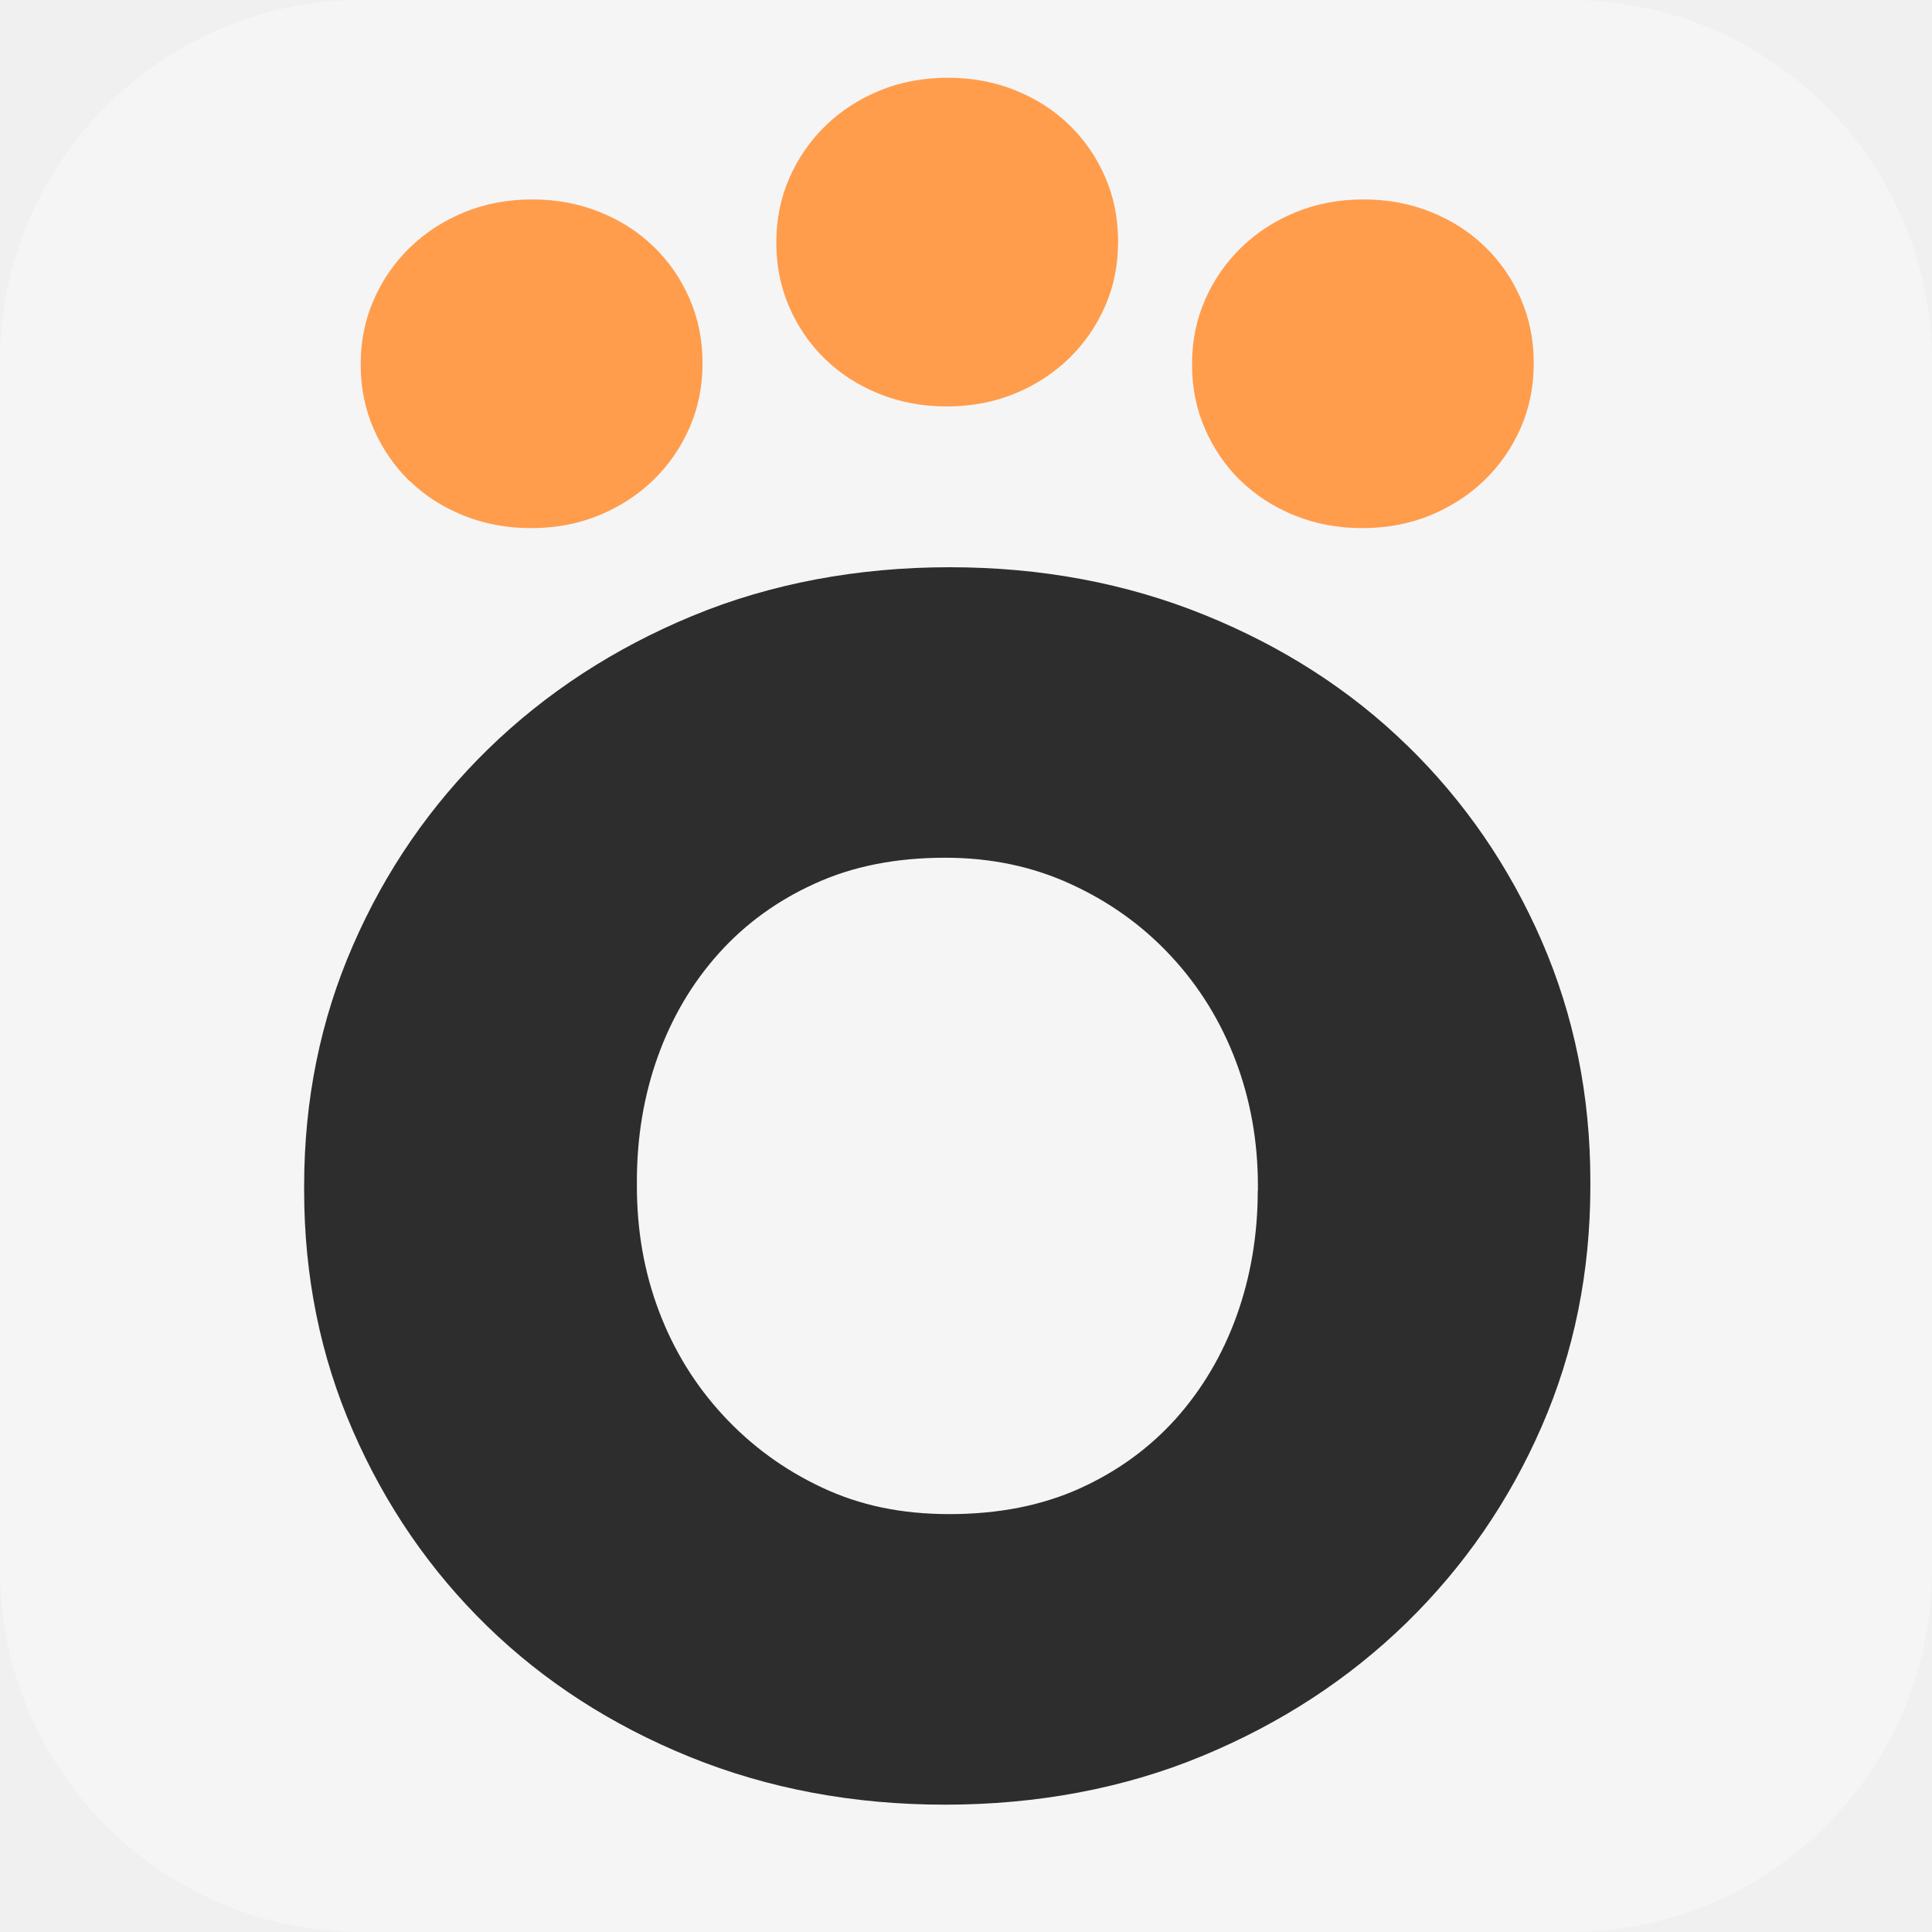
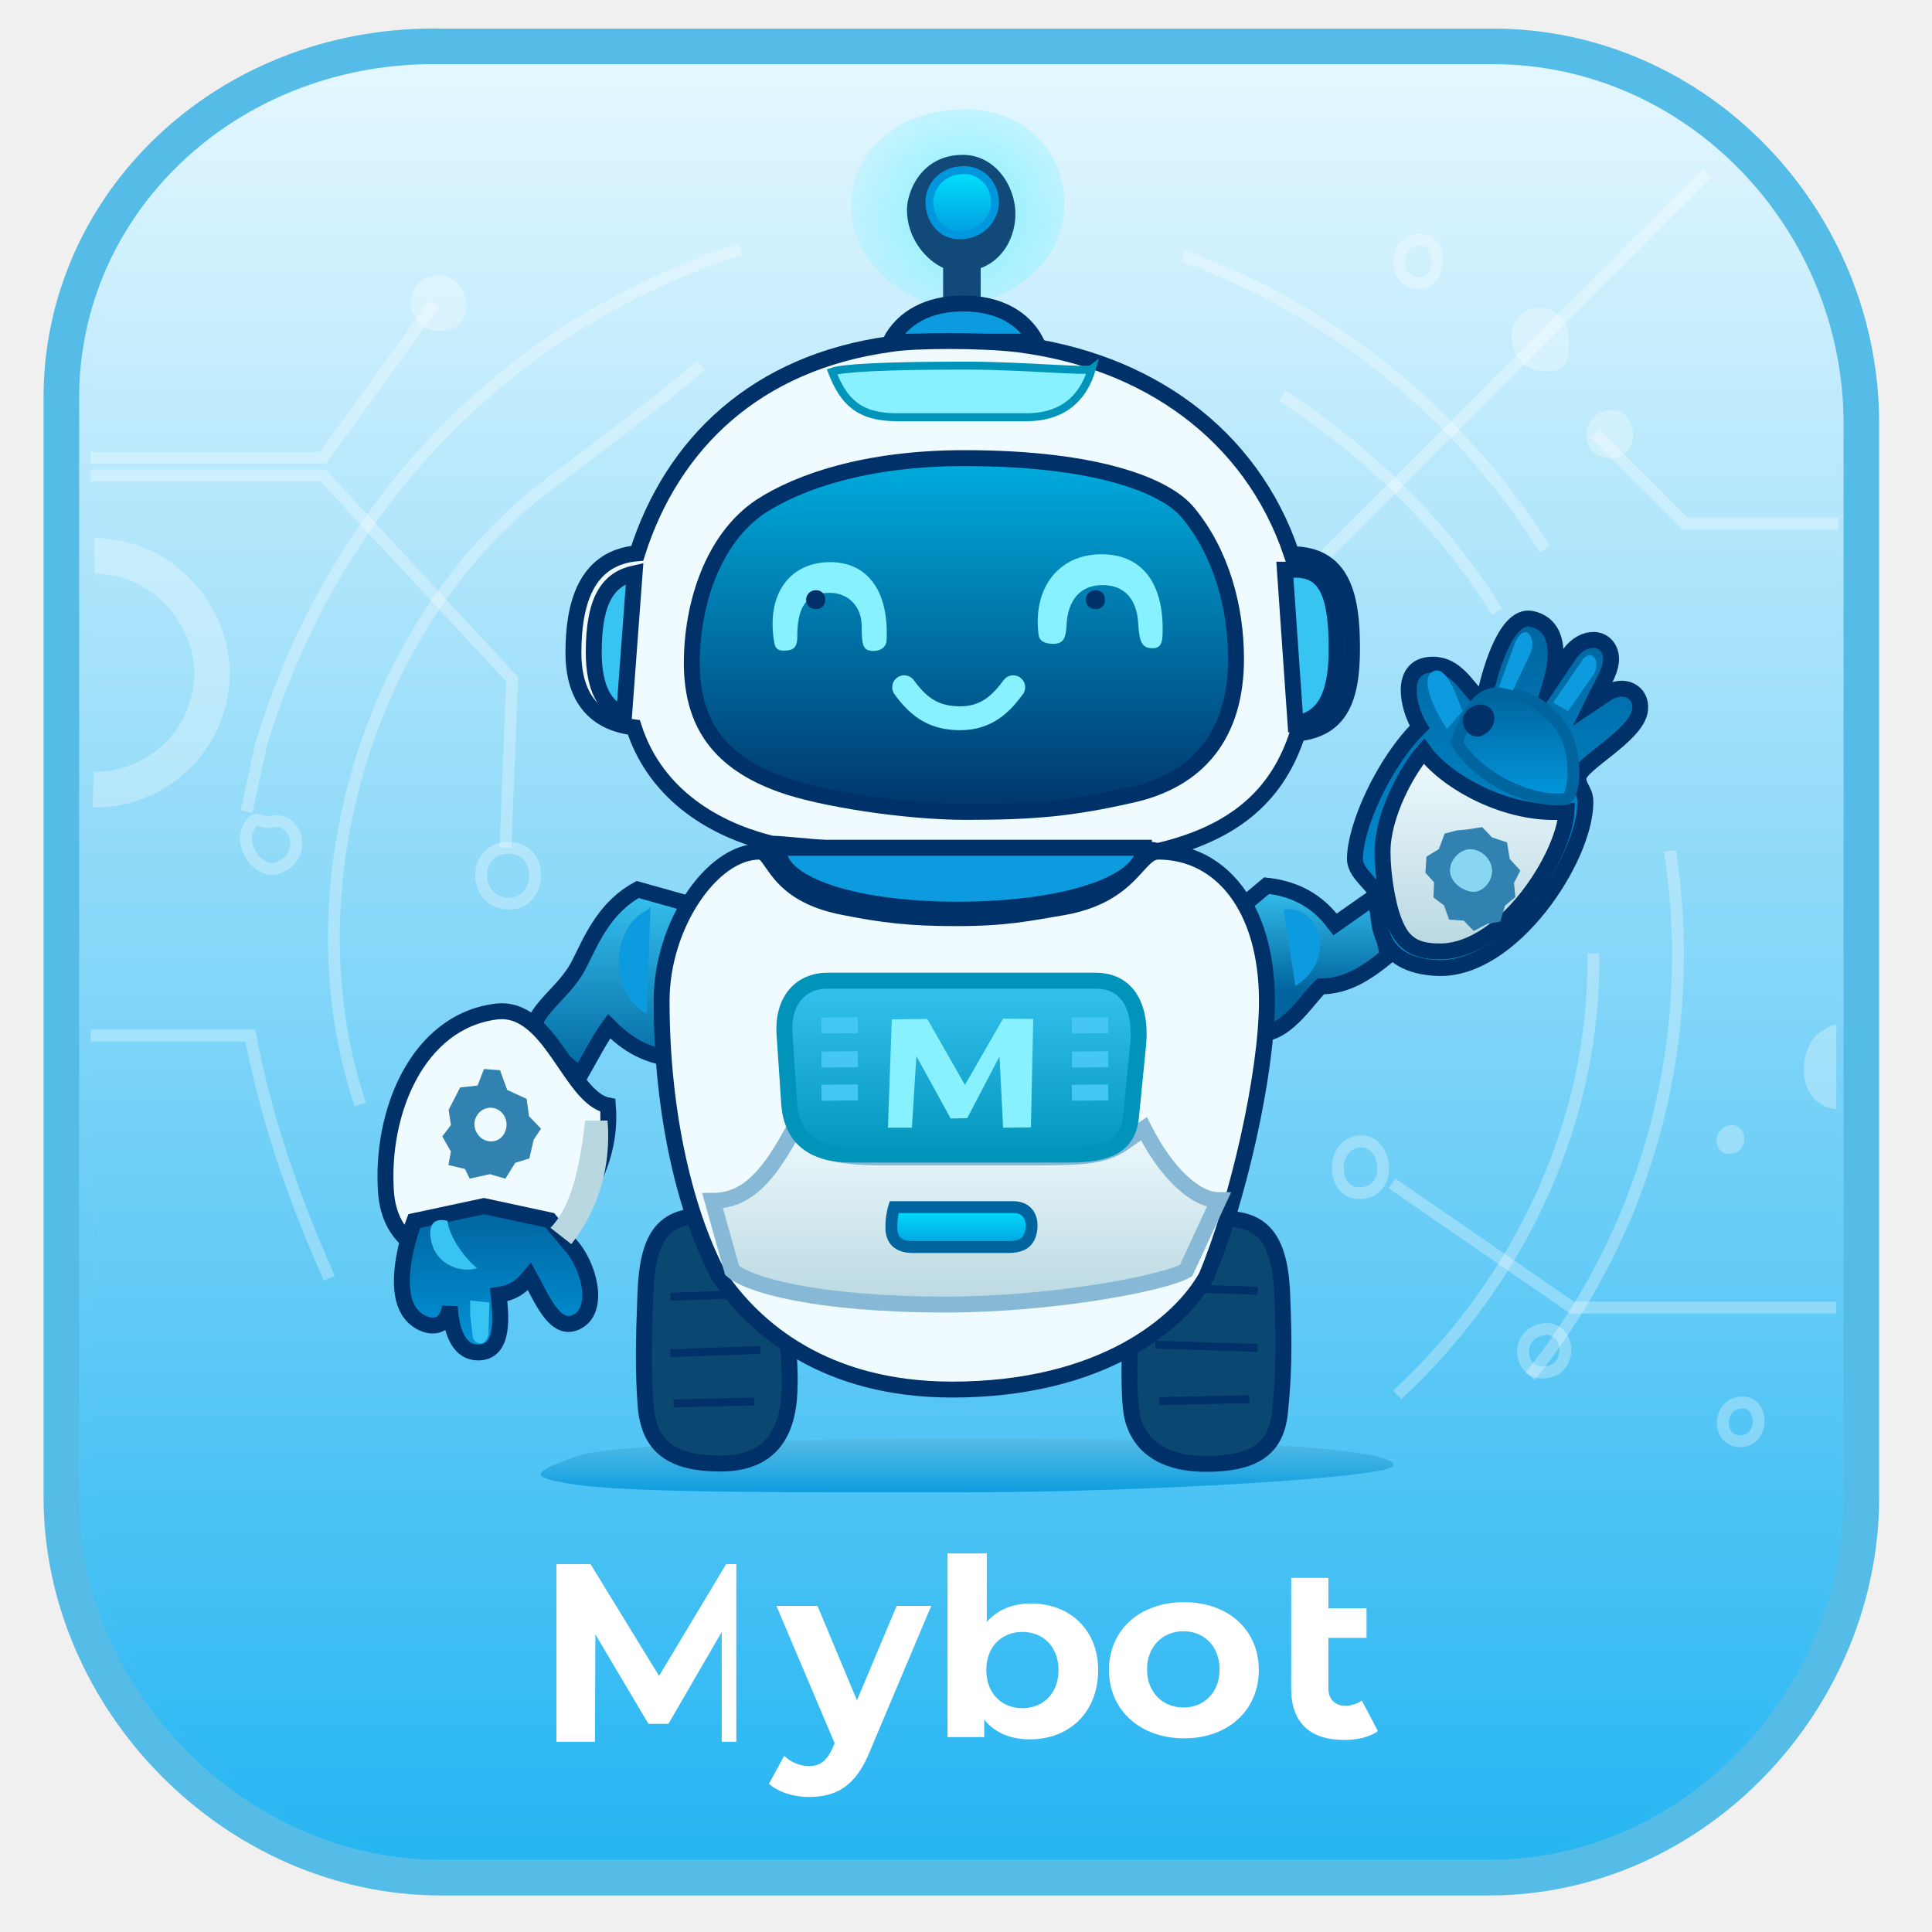
- <svg xmlns="http://www.w3.org/2000/svg" viewBox="0 0 256 256">
+ <svg xmlns="http://www.w3.org/2000/svg" width="250" height="250" fill="none" viewBox="0 0 250 250">
+   <path d="m56.26 6h136.9c26.43 0 47.7 22.37 47.7 48.81v138.9c0 26.18-21.52 49.26-48.21 49.26h-135.6c-26.44 0-49.11-22.82-49.11-49.26v-142.3c0-24.86 21.01-45.42 48.26-45.42z" fill="url(#paint0_linear_103_1723)" stroke="#54BCE6" stroke-miterlimit="10" stroke-width="4.606" />
+   <path d="m53.31 9.22h141.6c24.23 0 43.04 21.49 43.04 45.72v138.5c0 23.79-20.35 46.16-45.04 46.16h-136c-24.23 0-44.82-21.52-44.82-45.75v-142.4c0-23.38 18.25-42.25 41.25-42.25z" fill="url(#paint1_linear_103_1723)" opacity=".5" />
+   <path d="m237.6 169.2h-34.17l-23.29-16.06" opacity=".3" stroke="#fff" stroke-miterlimit="10" stroke-width="1.535" />
+   <path d="m216.1 110.1c3.63 23.68-2.31 48.22-18.1 67.99" opacity=".3" stroke="#fff" stroke-miterlimit="10" stroke-width="1.535" />
+   <path d="m180.8 180.5c15.8-14.62 25.7-35.44 25.38-57.15" opacity=".3" stroke="#fff" stroke-miterlimit="10" stroke-width="1.535" />
+   <path d="m153.1 33.13c18.58 6.73 35.25 19.59 46.83 37.93" opacity=".3" stroke="#fff" stroke-miterlimit="10" stroke-width="1.535" />
+   <path d="m165.9 51.21c10.94 7.01 21.09 16.92 27.82 27.95" opacity=".3" stroke="#fff" stroke-miterlimit="10" stroke-width="1.535" />
+   <path d="m220.9 22.42-50.8 50.8" opacity=".3" stroke="#fff" stroke-miterlimit="10" stroke-width="1.535" />
+   <path d="m237.9 67.76h-19.84l-11.67-11.67" opacity=".3" stroke="#fff" stroke-miterlimit="10" stroke-width="1.535" />
+   <path d="m95.75 32.26c-30.74 9.95-52.79 33.78-61.97 64.13l-1.88 8.62" opacity=".3" stroke="#fff" stroke-miterlimit="10" stroke-width="1.535" />
+   <path d="m11.72 59.24h30.06l14.36-19.84" opacity=".3" stroke="#fff" stroke-miterlimit="10" stroke-width="1.535" />
+   <path d="m11.72 61.51h30.06l24.49 26.39-0.87 21.8" opacity=".3" stroke="#fff" stroke-miterlimit="10" stroke-width="1.535" />
+   <path d="m11.72 134h20.68c1.88 9.95 5.13 19.98 10.21 31.39" opacity=".3" stroke="#fff" stroke-miterlimit="10" stroke-width="1.535" />
+   <path d="m46.62 142.9c-9.09-26.89 0.36-61.29 23.44-79.52 6.88-5.24 13.76-10.2 20.64-16.1" opacity=".3" stroke="#fff" stroke-miterlimit="10" stroke-width="1.535" />
+   <path d="m236 133.3c-3.33 1.45-4.08 9.61 1.62 10.23v-10.97c-0.5 0-1.12 0.36-1.62 0.74z" fill="#fff" opacity=".3" />
+   <path d="m200.1 48.06c3.39 0 2.87-2.71 2.87-4.32 0-2.83-2.38-3.97-3.9-3.88-2.88 0.13-3.56 2.45-3.48 3.96 0.17 2.49 1.81 4.24 4.51 4.24z" fill="#fff" opacity=".3" />
+   <path d="m56.92 42.87c5.06 0 4.19-7.64-0.53-7.22-4.48 0.42-4.22 7.22 0.53 7.22z" fill="#fff" opacity=".3" />
+   <path d="m208.7 59.24c4.35-0.51 2.88-7.23-1.12-6.04-3.61 1.08-2.8 6.53 1.12 6.04z" fill="#fff" opacity=".3" />
+   <path d="m183.6 36.64c3.17 0 3.17-5.93-0.04-5.68-3.29 0.25-3.42 5.68 0.04 5.68z" opacity=".3" stroke="#fff" stroke-miterlimit="10" stroke-width="1.535" />
+   <path d="m225.2 186.5c3.16 0 3.16-5.35-0.04-5.01-2.93 0.3-3.02 5.01 0.04 5.01z" opacity=".3" stroke="#fff" stroke-miterlimit="10" stroke-width="1.535" />
+   <path d="m223.8 149.3c2.7 0 2.4-4.2-0.09-3.67-2.14 0.46-2.1 3.67 0.09 3.67z" fill="#fff" opacity=".3" />
+   <path d="m199.6 177.6c4.27 0 3.69-6.56-0.3-5.52-3.29 0.91-2.7 5.52 0.3 5.52z" opacity=".3" stroke="#fff" stroke-miterlimit="10" stroke-width="1.535" />
+   <path d="m175.9 154.4c4.62 0 3.66-7.43-0.33-6.65-3.46 0.7-3.21 6.65 0.33 6.65z" opacity=".3" stroke="#fff" stroke-miterlimit="10" stroke-width="1.535" />
+   <path d="m32.73 106.3c-2.42 2.42 0.55 6.86 3.12 6.04 4.06-1.37 2.64-6.82-0.77-6-0.96 0.25-1.7-0.62-2.35-0.04z" opacity=".3" stroke="#fff" stroke-miterlimit="10" stroke-width="1.535" />
+   <path d="m12.22 71.93c9.54 0 15.94 8.78 15.16 16.51-0.96 9.1-8.77 13.97-15.32 13.72" opacity=".3" stroke="#fff" stroke-miterlimit="10" stroke-width="4.606" />
+   <path d="m65.36 116.9c4.7 0.58 5.33-6.8 0.82-7.18-4.95-0.42-5.2 6.64-0.82 7.18z" opacity=".3" stroke="#fff" stroke-miterlimit="10" stroke-width="1.535" />
+   <path d="m124.8 193.1c23.51 0 55.53-1.92 55.53-3.48 0-2.55-26.66-3.47-55.45-3.47-28.78 0-46.71 1.12-49.82 2.15-6.93 2.36-6.19 2.88-1.29 3.7 7.26 1.27 31.09 1.1 51.03 1.1z" fill="url(#paint2_linear_103_1723)" />
+   <path d="m124.9 14.16c-9.26 0-14.79 5.88-14.79 12.56 0 5.66 4.6 10.46 9.04 12.02v4.38h9.01v-4.42c5.53-1.97 9.58-6.58 9.58-12.36 0-6.3-4.71-12.18-12.84-12.18z" fill="url(#paint3_radial_103_1723)" />
+   <path d="m124.6 20.04c-5.36 0-7.24 4.71-7.24 7.13 0 3.7 2.53 6.54 4.68 7.49v7.05h4.86v-7.01c2.97-1.12 4.49-4.09 4.49-7.01 0-3.74-2.7-7.65-6.79-7.65z" fill="#114A78" />
+   <path d="m124.2 30.44c3.14 0 4.55-2.62 4.55-4.18 0-2.53-1.83-4.25-4-4.25-2.88 0-4.48 2.15-4.48 4.08 0 2.21 1.38 4.35 3.93 4.35z" fill="url(#paint4_linear_103_1723)" stroke="#0197DD" stroke-miterlimit="10" stroke-width="1.03" />
+   <path d="m115.2 44.21c1.61-3.1 4.9-4.94 9.44-4.94s7.83 1.84 9.44 4.94h-18.88z" fill="#0B9BDE" stroke="#003269" stroke-miterlimit="10" stroke-width="2.06" />
+   <path d="m131.7 44.55c16.48 2.06 30.17 11.46 35.44 27.17 6.65 0 7.81 5.44 7.81 12.2s-1.65 10.41-7.04 10.99c-2.44 7.56-7.67 12.8-18.11 15.22-3.53-0.95-10.75 0.34-24.93 0.34-14.19 0-22.62-1.29-24.97-1.29-8.47-2.07-15.31-7.06-17.88-15.06-6.31-0.74-7.82-5.4-7.82-9.61 0-6.02 1.42-12.32 8.26-12.92 4.54-14.28 15.44-24.68 32.67-27.06 3.05-0.54 11.98-0.54 16.57 0.02z" fill="#F0FBFF" stroke="#003269" stroke-miterlimit="10" stroke-width="2.06" />
+   <path d="m82.12 74.18c-3.41 0.74-5.29 3.4-5.29 10.25 0 4.62 1.51 7.32 3.94 7.9l1.35-18.15z" fill="#38C4F2" stroke="#003269" stroke-miterlimit="10" stroke-width="2.06" />
+   <path d="m167.6 73.72c4.14 0 5.36 3.4 5.36 10.29 0 6.22-1.76 9.1-5.32 9.6l-1.38-19.89h1.34z" fill="#38C4F2" stroke="#003269" stroke-miterlimit="10" stroke-width="2.06" />
+   <path d="m124.9 47.31c7.95 0 15.77 0.87 16.39 0.41-1.22 4.2-4.19 6.27-8.44 6.27h-16.79c-4.86 0-6.88-1.98-8.4-5.89 1.26-0.46 6.49-0.79 17.24-0.79z" fill="#88F1FF" stroke="#0094BA" stroke-miterlimit="10" stroke-width="1.03" />
+   <path d="m124.8 59.28c17.49 0 26.18 3.7 28.92 7.05 4.3 5.19 6.22 12.2 6.22 18.92 0 9.62-4.7 15.73-13.75 17.66-7.37 1.65-12.16 2.15-21.17 2.15-7.95 0-18.94-1.75-23.88-3.54-7.95-2.84-11.62-7.79-11.62-15.74 0-7.38 2.61-16.04 8.92-20.25 4.94-3.2 13.63-6.25 26.36-6.25z" fill="url(#paint5_linear_103_1723)" stroke="#003269" stroke-miterlimit="10" stroke-width="2.06" />
+   <path d="m100.8 109.7c-0.54 4.44 8.99 8.01 23.09 8.01s24.13-3.44 24.13-8.01h-47.22z" fill="#0B9BDE" stroke="#003269" stroke-miterlimit="10" stroke-width="2.06" />
+   <path d="m156.1 157.8c5.62-0.46 9.43 0.41 9.81 9.51 0.29 6.89 0.2 10.95-0.3 15.57-0.5 4.7-3.47 6.54-9.55 6.54-6.71 0-9.37-3.35-9.74-7.33-0.38-4.36-0.12-11.16 0.74-15.73 0.73-3.95 3.26-8.11 9.04-8.56z" fill="#0B4871" stroke="#003269" stroke-miterlimit="10" stroke-width="2.06" />
+   <path d="m149.5 166.6 13.24 0.42" stroke="#003269" stroke-miterlimit="10" stroke-width="1.03" />
+   <path d="m149.5 174 13.24 0.42" stroke="#003269" stroke-miterlimit="10" stroke-width="1.03" />
+   <path d="m150 181.3 11.67-0.25" stroke="#003269" stroke-miterlimit="10" stroke-width="1.03" />
+   <path d="m91.27 157.3c-5.35 0-7.45 2.53-7.75 9.97-0.25 6.47-0.29 10.17 0 14.32 0.34 5.45 3.17 7.79 9.7 7.79 5.49 0 8.37-2.8 8.87-8.34 0.42-4.95-0.54-11.46-1.76-15.06-1.27-3.99-3.88-8.68-9.06-8.68z" fill="#0B4871" stroke="#003269" stroke-miterlimit="10" stroke-width="2.06" />
+   <path d="m86.73 167.8 11.67-0.41" stroke="#003269" stroke-miterlimit="10" stroke-width="1.03" />
+   <path d="m86.73 175.1 11.67-0.42" stroke="#003269" stroke-miterlimit="10" stroke-width="1.03" />
+   <path d="m87.15 181.6 10.44-0.25" stroke="#003269" stroke-miterlimit="10" stroke-width="1.03" />
+   <path d="m82.51 115.1c-5.39 2.97-6.7 8.81-8.43 11.1-2.02 2.84-4.76 4.51-5.34 7.52l6.31 5.44c1.17-2.06 2.64-4.86 3.76-6.37 2.3 2.3 4.87 4.05 9.32 4.31l1.08-20.12-6.7-1.88z" fill="url(#paint6_linear_103_1723)" stroke="#003269" stroke-miterlimit="10" stroke-width="2.06" />
+   <path d="m163.9 114.6c5.35 0.58 7.7 3.51 8.86 5.02l5.08-3.56 1.77 7.6c-2.61 2.15-5.31 3.98-8.71 3.98-1.38 1.23-4.2 5.77-7.17 6.02l-3.62-15.88 3.79-3.18z" fill="url(#paint7_linear_103_1723)" stroke="#003269" stroke-miterlimit="10" stroke-width="2.06" />
+   <path d="m149.9 110.2c7.95 0 14.04 7.05 14.04 19.34 0 9.53-3.83 26.1-7.83 35.63-3.4 6.1-13.59 14.64-32.9 14.64-16.56 0-25.61-7.96-30.15-14.64-4.25-7.95-7.45-20.73-7.45-35.63 0-9.88 6.54-19.34 12.64-19.34 1.97 0 1.76 5.45 10.99 7.19 5.02 1 8.56 1.42 14.46 1.42 6.5 0 9.38-0.66 13.92-1.42 9-1.61 9.5-7.19 12.28-7.19z" fill="#F0FBFF" stroke="#003269" stroke-miterlimit="10" stroke-width="2.06" />
+   <path d="m157.7 155.3c-2.92 0-6.67-3.31-9.68-9.24l-2.92 2.02c-2.38 1.52-4.91 1.69-11.07 1.69h-19.98c-6.27 0-9.36-0.96-11.29-3.75-3.18 5.93-5.97 9.37-10.55 9.37l2.53 9.01c2.05 1.8 10.66 4.41 27.71 4.41 13.68 0 28.24-2.76 31.03-4.41l4.22-9.1z" fill="url(#paint8_linear_103_1723)" stroke="#87B9D6" stroke-miterlimit="10" stroke-width="2.06" />
+   <path d="m107.1 126.9h34.67c4.35 0 5.87 3.7 5.53 8.02l-0.96 9.69c-0.42 3.69-3.03 4.79-7.97 4.79h-28.26c-4.94 0-7.55-2.19-7.97-6.3l-0.63-9.36c-0.25-4.03 1.89-6.84 5.59-6.84z" fill="url(#paint9_linear_103_1723)" stroke="#0094BA" stroke-miterlimit="10" stroke-width="2.06" />
+   <path d="m106.3 132.7 4.71-0.04" stroke="#44C7F4" stroke-miterlimit="10" stroke-width="2.06" />
+   <path d="m106.3 137.1 4.71-0.04" stroke="#44C7F4" stroke-miterlimit="10" stroke-width="2.06" />
+   <path d="m106.3 141.4 4.71-0.04" stroke="#44C7F4" stroke-miterlimit="10" stroke-width="2.06" />
+   <path d="m138.7 132.7 4.71-0.04" stroke="#44C7F4" stroke-miterlimit="10" stroke-width="2.06" />
+   <path d="m138.7 137.1 4.71-0.04" stroke="#44C7F4" stroke-miterlimit="10" stroke-width="2.06" />
+   <path d="m138.7 141.4 4.71-0.04" stroke="#44C7F4" stroke-miterlimit="10" stroke-width="2.06" />
+   <path d="m115.7 156.2h15.37c1.97 0 2.59 1.42 2.38 2.94-0.25 1.65-1.2 2.23-3.04 2.23h-12.27c-1.98 0-2.8-0.95-2.8-2.55 0-1.52 0.36-2.62 0.36-2.62z" fill="url(#paint10_linear_103_1723)" stroke="#00649E" stroke-miterlimit="10" stroke-width="1.535" />
+   <path d="m115.4 131.9 4.59-0.05 4.87 8.54 4.94-8.58 3.9 0.04-0.3 14.03-3.6 0.04-0.46-9.23-4.18 8-2.15 0.04-4.43-8.08-0.58 9.27h-3.1l0.5-14.02z" fill="#88F1FF" />
+   <path d="m64.17 130.9c-10.11 1.29-14.96 12.98-14.22 23.38 0.34 4.66 3.08 8.31 10.3 9.05 6.76 0.7 10.66-1.54 13.96-6.24 3.45-4.99 4.83-9.4 4.45-14.05-4.94-0.96-7.43-13.05-14.49-12.14z" fill="#F0FBFF" stroke="#003269" stroke-miterlimit="10" stroke-width="2.06" />
+   <path d="m53.61 158c-1.18 3.1-2.48 8.5-0.83 11.43 1.13 2.19 4.93 3.47 5.43-0.35 0.13 2.61 0.91 6.09 3.87 5.92 3.2-0.17 2.74-4.79 2.44-7.45 2.19-0.34 3.1-1.29 4.01-2.37 1.48 2.65 3.13 6.92 5.74 6.02 3.35-1.18 2.22-6.67-0.06-9.64l-3.06-3.65-8.52-1.84-9.02 1.93z" fill="url(#paint11_linear_103_1723)" stroke="#003269" stroke-miterlimit="10" stroke-width="2.06" />
+   <path d="m55.76 160.4c0.62 3.48 4.2 4.35 5.97 3.69-1.52-1.18-3.62-4.06-3.83-6.11-1.27-0.34-2.57 0-2.14 2.42z" fill="#38C4F2" />
+   <path d="m60.84 170.1 0.34 2.93c0.25 0.95 1.73 1.37 2.03-0.47l0.12-4.01-2.49-0.26v1.81z" fill="#38C4F2" />
+   <path d="m75.72 145c-0.69 5.97-1.75 11.08-4.49 13.88l2.7 2.11c3.41-4.32 5.19-9.9 4.69-15.99h-2.9z" fill="#B8D7E0" />
+   <path d="m62.8 138.6-0.82 2.11-2.27 0.25-1.39 2.7 0.3 1.99-1.08 1.42 1.08 1.89-0.3 1.6 2.02 0.48 0.58 1.18 2.49-0.55 1.87 0.55 1.22-1.97 1.78-0.55 0.54-2.34 0.86-1.28-1.47-1.52-0.3-2.19-2.48-1.14-0.91-2.5-1.72-0.13z" fill="#3182B0" stroke="#3182B0" stroke-miterlimit="10" stroke-width=".515" />
+   <path d="m63.54 147.7c1.35 0 2.01-1.22 2.01-2.17 0-1.29-1.03-2.19-2.03-2.19-1.31 0-2.13 1.1-2.13 2.1 0 1.25 1 2.26 2.15 2.26z" fill="#F0FBFF" />
+   <path d="m183.7 94.08c-4.62 4.54-8.37 12.83-8.37 17.08 0 2.06 2.97 3.58 2.97 5.09 0 2.97-0.17 8.71 7.78 9.01 9.53 0.33 19.07-14.17 19.07-21.46 0-1.52-0.91-1.89-0.91-3.12 0-1.8 7.69-5.5 7.99-8.88 0.21-2.34-2.14-3.48-4.33-2.06l-1.76 1.18c1.26-2.6 2.82-4.71 2.19-6.54-0.77-2.3-3.93-2.09-5.53 0.71l-2.06 3.06c0.86-2.93 1.16-7.14-2.41-8.04-3.25-0.87-5.4 5.97-6.35 10.6-1.78-0.68-3.16-5.13-7.14-4.67-3.69 0.46-2.74 5.41-1.14 8.04z" fill="url(#paint12_linear_103_1723)" stroke="#003269" stroke-miterlimit="10" stroke-width="2.06" />
+   <path d="m202.7 105c-7.67 0.73-15.71-3.97-18.45-7.8-2.15 2.43-5.35 8.23-5.35 13.03 0 3.1 0.69 6.57 1.15 8 1.05 3.3 2.39 5 6.56 4.88 8.17-0.26 15.84-12.38 16.09-18.11z" fill="url(#paint13_linear_103_1723)" stroke="#003269" stroke-miterlimit="10" stroke-width="2.06" />
+   <path d="m188.6 107.7-1.47 0.38-0.73 1.97-1.57 0.95-0.12 1.84 1.12 1.24-0.08 1.92 1.32 1 0.63 1.75 1.83 0.13 1.22 1.27 1.67-0.87 1.52-0.25 0.58-1.98 1.3-1.08-0.17-1.77 0.77-1.51-1.3-1.42-0.34-2.07-1.86-0.62-1.22-1.28-1.92 0.3-1.18 0.1z" fill="#3182B0" stroke="#3182B0" stroke-miterlimit="10" stroke-width=".515" />
+   <path d="m190 115.3c1.39 0.46 2.57-0.64 2.94-1.77 0.55-1.66-0.67-3.13-1.89-3.51-1.6-0.54-2.9 0.7-3.28 1.8-0.58 1.71 0.77 3.05 2.23 3.48z" fill="#88D6F1" />
+   <path d="m100.2 83.22c-1.13-6.43 2.07-10.48 7.21-10.48 4.95 0 7.65 3.88 7.31 10.18-0.09 1.27-1.65 1.52-2.47 1.18-0.62-0.29-0.75-1.01-0.75-3.07 0-2.54-1.69-4.32-4.17-4.32-3.25 0-4.16 2.24-4.16 5.67 0 1.6-0.67 1.81-1.8 1.81-0.78 0-1.05-0.38-1.17-0.97z" fill="#88F1FF" />
+   <path d="m134.4 82.21c-0.82-6.2 2.67-10.49 8.12-10.49 5.71 0 8.23 4.36 7.9 10.7-0.09 1.27-0.67 1.56-1.67 1.44-1.1-0.17-1.35-1.13-1.48-3.38-0.21-2.8-1.63-4.77-4.6-4.77-3.16 0-4.54 2.3-4.66 5.23-0.09 1.69-0.43 2.37-1.73 2.37-1.13 0-1.76-0.39-1.88-1.1z" fill="#88F1FF" />
+   <path d="m117 88.93c2.05 2.84 4.11 4.01 7.27 4.01 3.49 0 5.37-2.02 6.84-4.01" stroke="#88F1FF" stroke-linecap="round" stroke-linejoin="round" stroke-width="3.091" />
+   <path d="m105.6 78.82c0.77 0 1.19-0.54 1.19-1.21 0-0.86-0.62-1.24-1.21-1.24-0.81 0-1.27 0.64-1.27 1.24 0 0.71 0.5 1.21 1.29 1.21z" fill="#003269" />
+   <path d="m141.8 78.82c0.77 0 1.19-0.54 1.19-1.21 0-0.86-0.63-1.24-1.22-1.24-0.81 0-1.27 0.64-1.27 1.24 0 0.71 0.5 1.21 1.3 1.21z" fill="#003269" />
+   <path d="m185.1 87.13c-1.18 1.28 0.65 4.99 2.13 7.2l2.01-2.3c-1.04-2.84-2.42-6.45-4.14-4.9z" fill="#0B9BDE" />
+   <path d="m204.9 85.22-3.91 5.7 1.92 1.11 3.34-4.81c0.86-1.47-0.1-3.3-1.35-2z" fill="#0B9BDE" />
+   <path d="m193.1 89.78c3.49-0.77 7.77 1.76 9.6 5.46 1.43 3.14 0.97 7.54 0 8.12-4.94 0.7-12.02-3.19-14.21-7.36 0.67-1.18 1.62-5.59 4.61-6.22z" fill="url(#paint14_linear_103_1723)" stroke="#00649E" stroke-miterlimit="10" stroke-width="1.535" />
+   <path d="m196.1 83.01-2.15 5.92 1.83 0.38 2.35-4.99c0.62-1.8-0.68-3.9-2.03-1.31z" fill="#0B9BDE" />
+   <path d="m192 95.07c1.87-0.99 1.7-3.19 0.32-3.74-1.51-0.66-3.25 0.85-3.03 2.18 0.25 1.31 1.43 2.26 2.71 1.56z" fill="#003269" />
+   <path d="m83.73 117.8c-2.62 1.1-4.17 4.84-3.5 8.4 0.46 2.43 1.84 4.08 3.45 4.99l0.5-13.83-0.45 0.44z" fill="#0B9BDE" />
+   <path d="m166.1 117.7c2.35-0.42 4.32 1.51 4.62 3.58 0.42 2.3-0.63 4.79-3.1 6.3l-1.52-9.88z" fill="#0B9BDE" />
+   <path d="m95.28 202.4v22.99h-2.44 0.55v-14.21l-6.9 11.89h-2.58l-6.87-11.59-0.05 13.91h-4.99v-22.99h4.42l8.86 14.46 8.68-14.46h1.32z" fill="#fff" />
+   <path d="m120.5 207.8-7.91 18.75c-1.87 4.7-4.47 5.98-7.96 5.98-1.88 0-3.94-0.62-5.13-1.71l1.97-3.61c0.87 0.82 2.05 1.32 3.2 1.32 1.56 0 2.43-0.77 3.25-2.75l0.08-0.21-7.53-17.77h5.31l5.11 12.22 5.14-12.22h4.47z" fill="#fff" />
+   <path d="m142.1 216.1c0 5.53-3.79 8.97-8.83 8.97-2.47 0-4.53-0.82-5.91-2.56v2.27h-4.75v-23.77h5.08v8.86c1.43-1.6 3.38-2.38 5.75-2.38 4.95 0 8.66 3.38 8.66 8.61zm-5.13 0c0-3.05-2.02-4.93-4.67-4.93-2.66 0-4.67 1.88-4.67 4.93s2.01 4.94 4.67 4.94c2.65 0 4.67-1.89 4.67-4.94z" fill="#fff" />
+   <path d="m143.5 216.1c0-5.23 4.04-8.78 9.72-8.78 5.67 0 9.67 3.55 9.67 8.78s-4 8.84-9.67 8.84c-5.68 0-9.72-3.65-9.72-8.84zm14.31-0.08c0-3.05-2.06-4.94-4.67-4.94s-4.71 1.89-4.71 4.94 2.1 4.93 4.71 4.93 4.67-1.88 4.67-4.93z" fill="#fff" />
+   <path d="m178.3 224c-1.05 0.78-2.66 1.15-4.35 1.15-4.44 0-6.87-2.23-6.87-6.63v-14.34h4.81v3.93h4.94v3.83h-4.94v6.49c0 1.47 0.86 2.29 2.2 2.29 0.77 0 1.51-0.25 2.13-0.67l2.08 3.95z" fill="#fff" />
  <defs>
-     <clipPath id="rounded">
-       <rect width="256" height="256" rx="48" ry="48" fill="none" />
-     </clipPath>
-     <style>
-       .cls-1 { fill: #ff9d4d; }
-     </style>
+     <linearGradient id="paint0_linear_103_1723" x1="124.4" x2="124.4" y1="4.668" y2="244.3" gradientUnits="userSpaceOnUse">
+       <stop stop-color="#E6F8FF" offset="0" />
+       <stop stop-color="#24B5F2" offset="1" />
+     </linearGradient>
+     <linearGradient id="paint1_linear_103_1723" x1="125" x2="125" y1="7.268" y2="241.2" gradientUnits="userSpaceOnUse">
+       <stop stop-color="#E6F8FF" offset="0" />
+       <stop stop-color="#24B5F2" offset="1" />
+     </linearGradient>
+     <linearGradient id="paint2_linear_103_1723" x1="124.3" x2="124.3" y1="186.2" y2="193.5" gradientUnits="userSpaceOnUse">
+       <stop stop-color="#54BCE6" offset="0" />
+       <stop stop-color="#0B9BDE" offset="1" />
+     </linearGradient>
+     <radialGradient id="paint3_radial_103_1723" cx="0" cy="0" r="1" gradientTransform="translate(124.9 26.94) scale(14.62 14.64)" gradientUnits="userSpaceOnUse">
+       <stop stop-color="#88F1FF" offset="0" />
+       <stop stop-color="#88F1FF" stop-opacity=".25" offset="1" />
+     </radialGradient>
+     <linearGradient id="paint4_linear_103_1723" x1="124.5" x2="124.5" y1="21.49" y2="30.96" gradientUnits="userSpaceOnUse">
+       <stop stop-color="#00E6FF" offset="0" />
+       <stop stop-color="#0197DD" offset="1" />
+     </linearGradient>
+     <linearGradient id="paint5_linear_103_1723" x1="124.7" x2="124.7" y1="58.25" y2="106.1" gradientUnits="userSpaceOnUse">
+       <stop stop-color="#00B0E1" offset="0" />
+       <stop stop-color="#003269" offset="1" />
+     </linearGradient>
+     <linearGradient id="paint6_linear_103_1723" x1="78.97" x2="78.97" y1="114.5" y2="139.8" gradientUnits="userSpaceOnUse">
+       <stop stop-color="#38C4F2" offset="0" />
+       <stop stop-color="#00649E" offset="1" />
+     </linearGradient>
+     <linearGradient id="paint7_linear_103_1723" x1="169.9" x2="169.9" y1="114.2" y2="128.3" gradientUnits="userSpaceOnUse">
+       <stop stop-color="#38C4F2" offset="0" />
+       <stop stop-color="#00649E" offset="1" />
+     </linearGradient>
+     <linearGradient id="paint8_linear_103_1723" x1="125" x2="125" y1="144.8" y2="169.8" gradientUnits="userSpaceOnUse">
+       <stop stop-color="#F0FBFF" offset="0" />
+       <stop stop-color="#B8D7E0" offset="1" />
+     </linearGradient>
+     <linearGradient id="paint9_linear_103_1723" x1="124.5" x2="124.5" y1="125.9" y2="150.4" gradientUnits="userSpaceOnUse">
+       <stop stop-color="#38C4F2" offset="0" />
+       <stop stop-color="#0094BA" offset="1" />
+     </linearGradient>
+     <linearGradient id="paint10_linear_103_1723" x1="124.4" x2="124.4" y1="155.7" y2="162" gradientUnits="userSpaceOnUse">
+       <stop stop-color="#00E6FF" offset="0" />
+       <stop stop-color="#0197DD" offset="1" />
+     </linearGradient>
+     <linearGradient id="paint11_linear_103_1723" x1="63.5" x2="63.5" y1="156.5" y2="175.5" gradientUnits="userSpaceOnUse">
+       <stop stop-color="#00649E" offset="0" />
+       <stop stop-color="#0197DD" offset="1" />
+     </linearGradient>
+     <linearGradient id="paint12_linear_103_1723" x1="195.1" x2="195.1" y1="79.17" y2="125.6" gradientUnits="userSpaceOnUse">
+       <stop stop-color="#00649E" offset="0" />
+       <stop stop-color="#0197DD" offset="1" />
+     </linearGradient>
+     <linearGradient id="paint13_linear_103_1723" x1="190.8" x2="190.8" y1="96.63" y2="123.4" gradientUnits="userSpaceOnUse">
+       <stop stop-color="#F0FBFF" offset="0" />
+       <stop stop-color="#B8D7E0" offset="1" />
+     </linearGradient>
+     <linearGradient id="paint14_linear_103_1723" x1="195.7" x2="195.7" y1="89.53" y2="103.5" gradientUnits="userSpaceOnUse">
+       <stop stop-color="#00649E" offset="0" />
+       <stop stop-color="#0197DD" offset="1" />
+     </linearGradient>
  </defs>
-   <rect width="256" height="256" rx="48" ry="48" fill="#f5f5f5" />
-   <g clip-path="url(#rounded)">
-     <g transform="translate(40.3, 10.3) scale(0.972)">
-       <path fill="#2d2d2d" d="M150.41,91.07c-7.76-7.58-16.99-13.51-27.67-17.84-10.69-4.33-22.28-6.5-34.76-6.5s-24.39,2.21-35.07,6.64c-10.69,4.43-19.95,10.48-27.81,18.13-7.86,7.68-14.01,16.58-18.44,26.77-4.44,10.16-6.66,21.11-6.66,32.8v.59c0,11.71,2.21,22.63,6.66,32.82,4.43,10.16,10.53,19.04,18.29,26.6,7.75,7.55,16.98,13.51,27.65,17.84,10.69,4.33,22.28,6.5,34.78,6.5s24.38-2.21,35.06-6.64c10.69-4.43,19.95-10.48,27.81-18.13,7.86-7.68,14.01-16.58,18.45-26.77,4.43-10.16,6.64-21.11,6.64-32.8v-.62c0-11.69-2.21-22.61-6.64-32.8-4.44-10.19-10.54-19.04-18.29-26.6ZM130,151.67c0,6.05-.96,11.76-2.88,17.1s-4.69,10.01-8.3,14.05c-3.63,4.03-8.02,7.21-13.15,9.52-5.14,2.31-11.05,3.47-17.69,3.47s-12.25-1.21-17.38-3.62c-5.14-2.41-9.63-5.68-13.46-9.82-3.83-4.13-6.75-8.88-8.77-14.22s-3.01-11.02-3.01-17.07v-.62c0-6.03.95-11.74,2.87-17.07s4.69-10.01,8.32-14.05c3.63-4.03,8.01-7.21,13.15-9.52,5.14-2.34,11.03-3.49,17.69-3.49,6.24,0,11.98,1.21,17.22,3.64,5.24,2.41,9.78,5.68,13.61,9.82,3.83,4.13,6.75,8.88,8.77,14.22,2.02,5.34,3.03,11.02,3.03,17.07v.59Z" />
-       <path class="cls-1" d="M71.01,38.34c2.06,2.01,4.51,3.59,7.35,4.74,2.84,1.15,5.92,1.73,9.24,1.73s6.48-.59,9.31-1.76c2.84-1.18,5.3-2.78,7.39-4.82,2.09-2.04,3.72-4.41,4.9-7.11,1.18-2.7,1.76-5.61,1.76-8.71v-.16c0-3.1-.59-6.01-1.76-8.71-1.18-2.71-2.8-5.06-4.86-7.07-2.06-2.01-4.51-3.59-7.35-4.74-2.84-1.15-5.92-1.73-9.24-1.73s-6.48.59-9.32,1.76c-2.84,1.18-5.3,2.78-7.39,4.82-2.09,2.04-3.72,4.4-4.9,7.11-1.18,2.7-1.77,5.61-1.77,8.71v.16c0,3.11.59,6.01,1.77,8.72,1.18,2.7,2.8,5.06,4.86,7.06Z" />
-       <path class="cls-1" d="M14.35,54.93c2.06,2.01,4.51,3.59,7.35,4.74,2.84,1.15,5.92,1.73,9.24,1.73s6.48-.59,9.31-1.77c2.84-1.18,5.3-2.78,7.39-4.82,2.09-2.04,3.72-4.4,4.9-7.11,1.18-2.7,1.77-5.61,1.77-8.71v-.16c0-3.1-.59-6-1.77-8.71-1.18-2.71-2.8-5.06-4.86-7.06-2.06-2.01-4.51-3.59-7.35-4.74-2.84-1.15-5.92-1.73-9.24-1.73s-6.48.59-9.32,1.77c-2.84,1.18-5.3,2.78-7.39,4.82-2.09,2.04-3.72,4.41-4.9,7.11-1.18,2.7-1.77,5.61-1.77,8.71v.16c0,3.11.59,6.01,1.77,8.72,1.18,2.7,2.8,5.06,4.86,7.07Z" />
-       <path class="cls-1" d="M127.67,54.93c2.06,2.01,4.51,3.59,7.35,4.74,2.84,1.15,5.92,1.73,9.24,1.73s6.48-.59,9.31-1.77c2.84-1.18,5.3-2.78,7.39-4.82,2.09-2.04,3.72-4.4,4.9-7.11,1.18-2.7,1.76-5.61,1.76-8.71v-.16c0-3.1-.59-6-1.76-8.71-1.18-2.71-2.8-5.06-4.86-7.06-2.06-2.01-4.51-3.59-7.35-4.74-2.84-1.15-5.92-1.73-9.23-1.73s-6.48.59-9.32,1.77c-2.84,1.18-5.3,2.78-7.39,4.82-2.09,2.04-3.72,4.41-4.9,7.11-1.18,2.7-1.77,5.61-1.77,8.71v.16c0,3.11.59,6.01,1.77,8.72,1.18,2.7,2.8,5.06,4.86,7.07Z" />
-     </g>
-   </g>
</svg>
